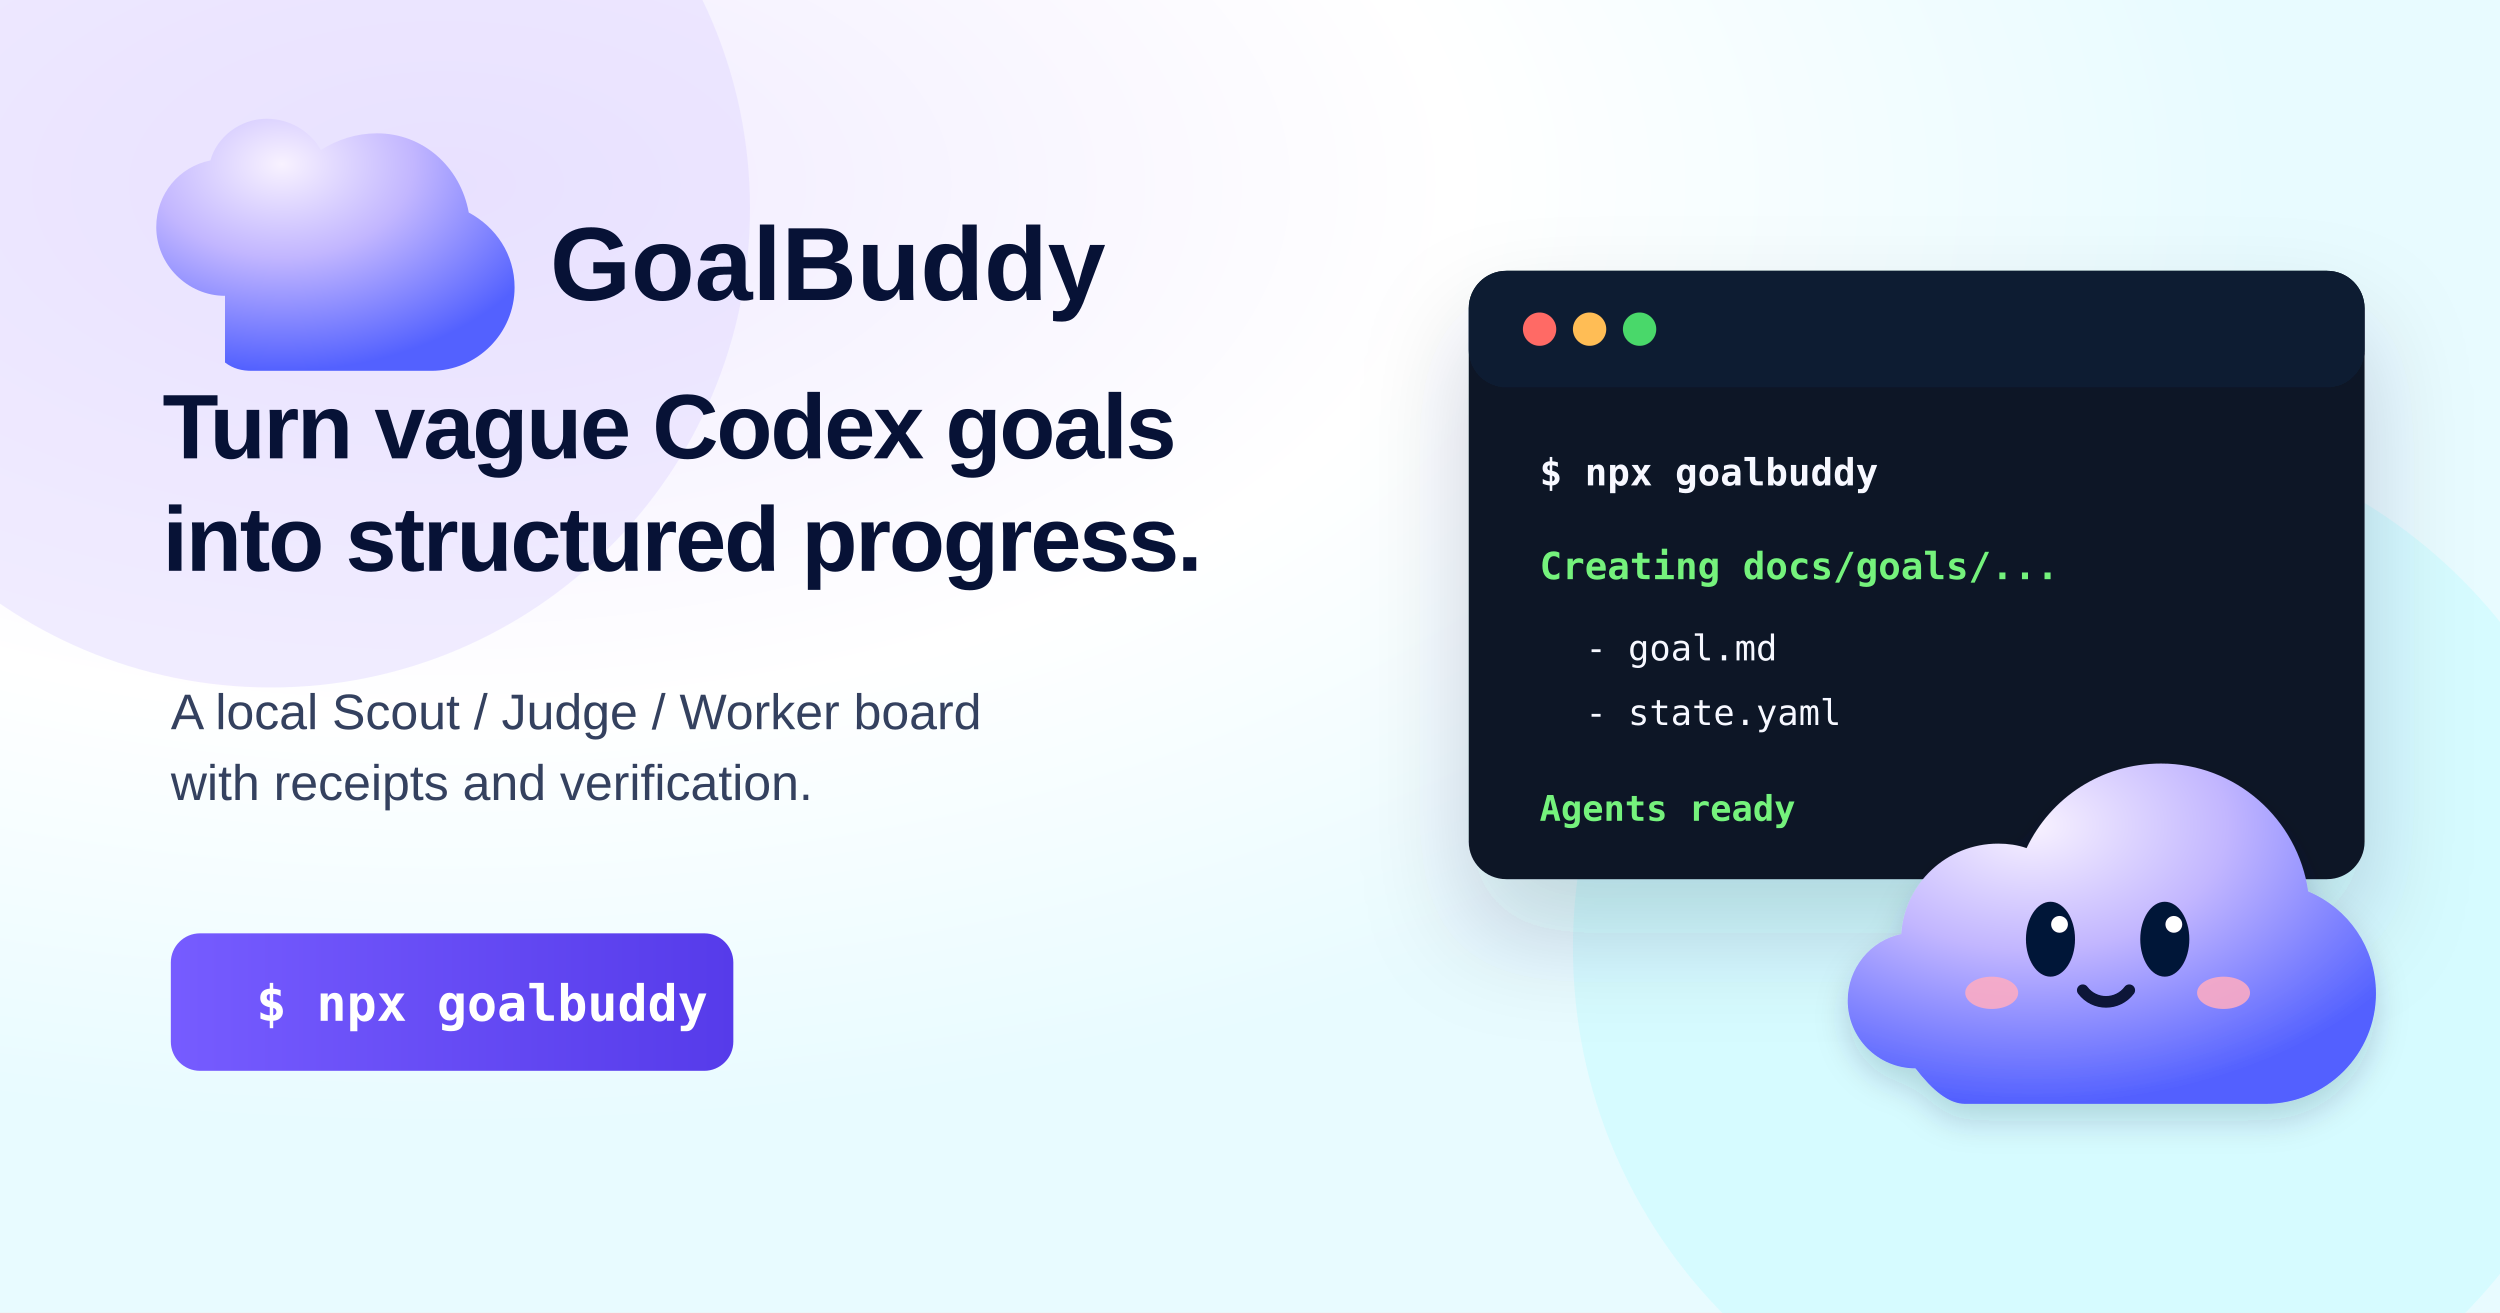
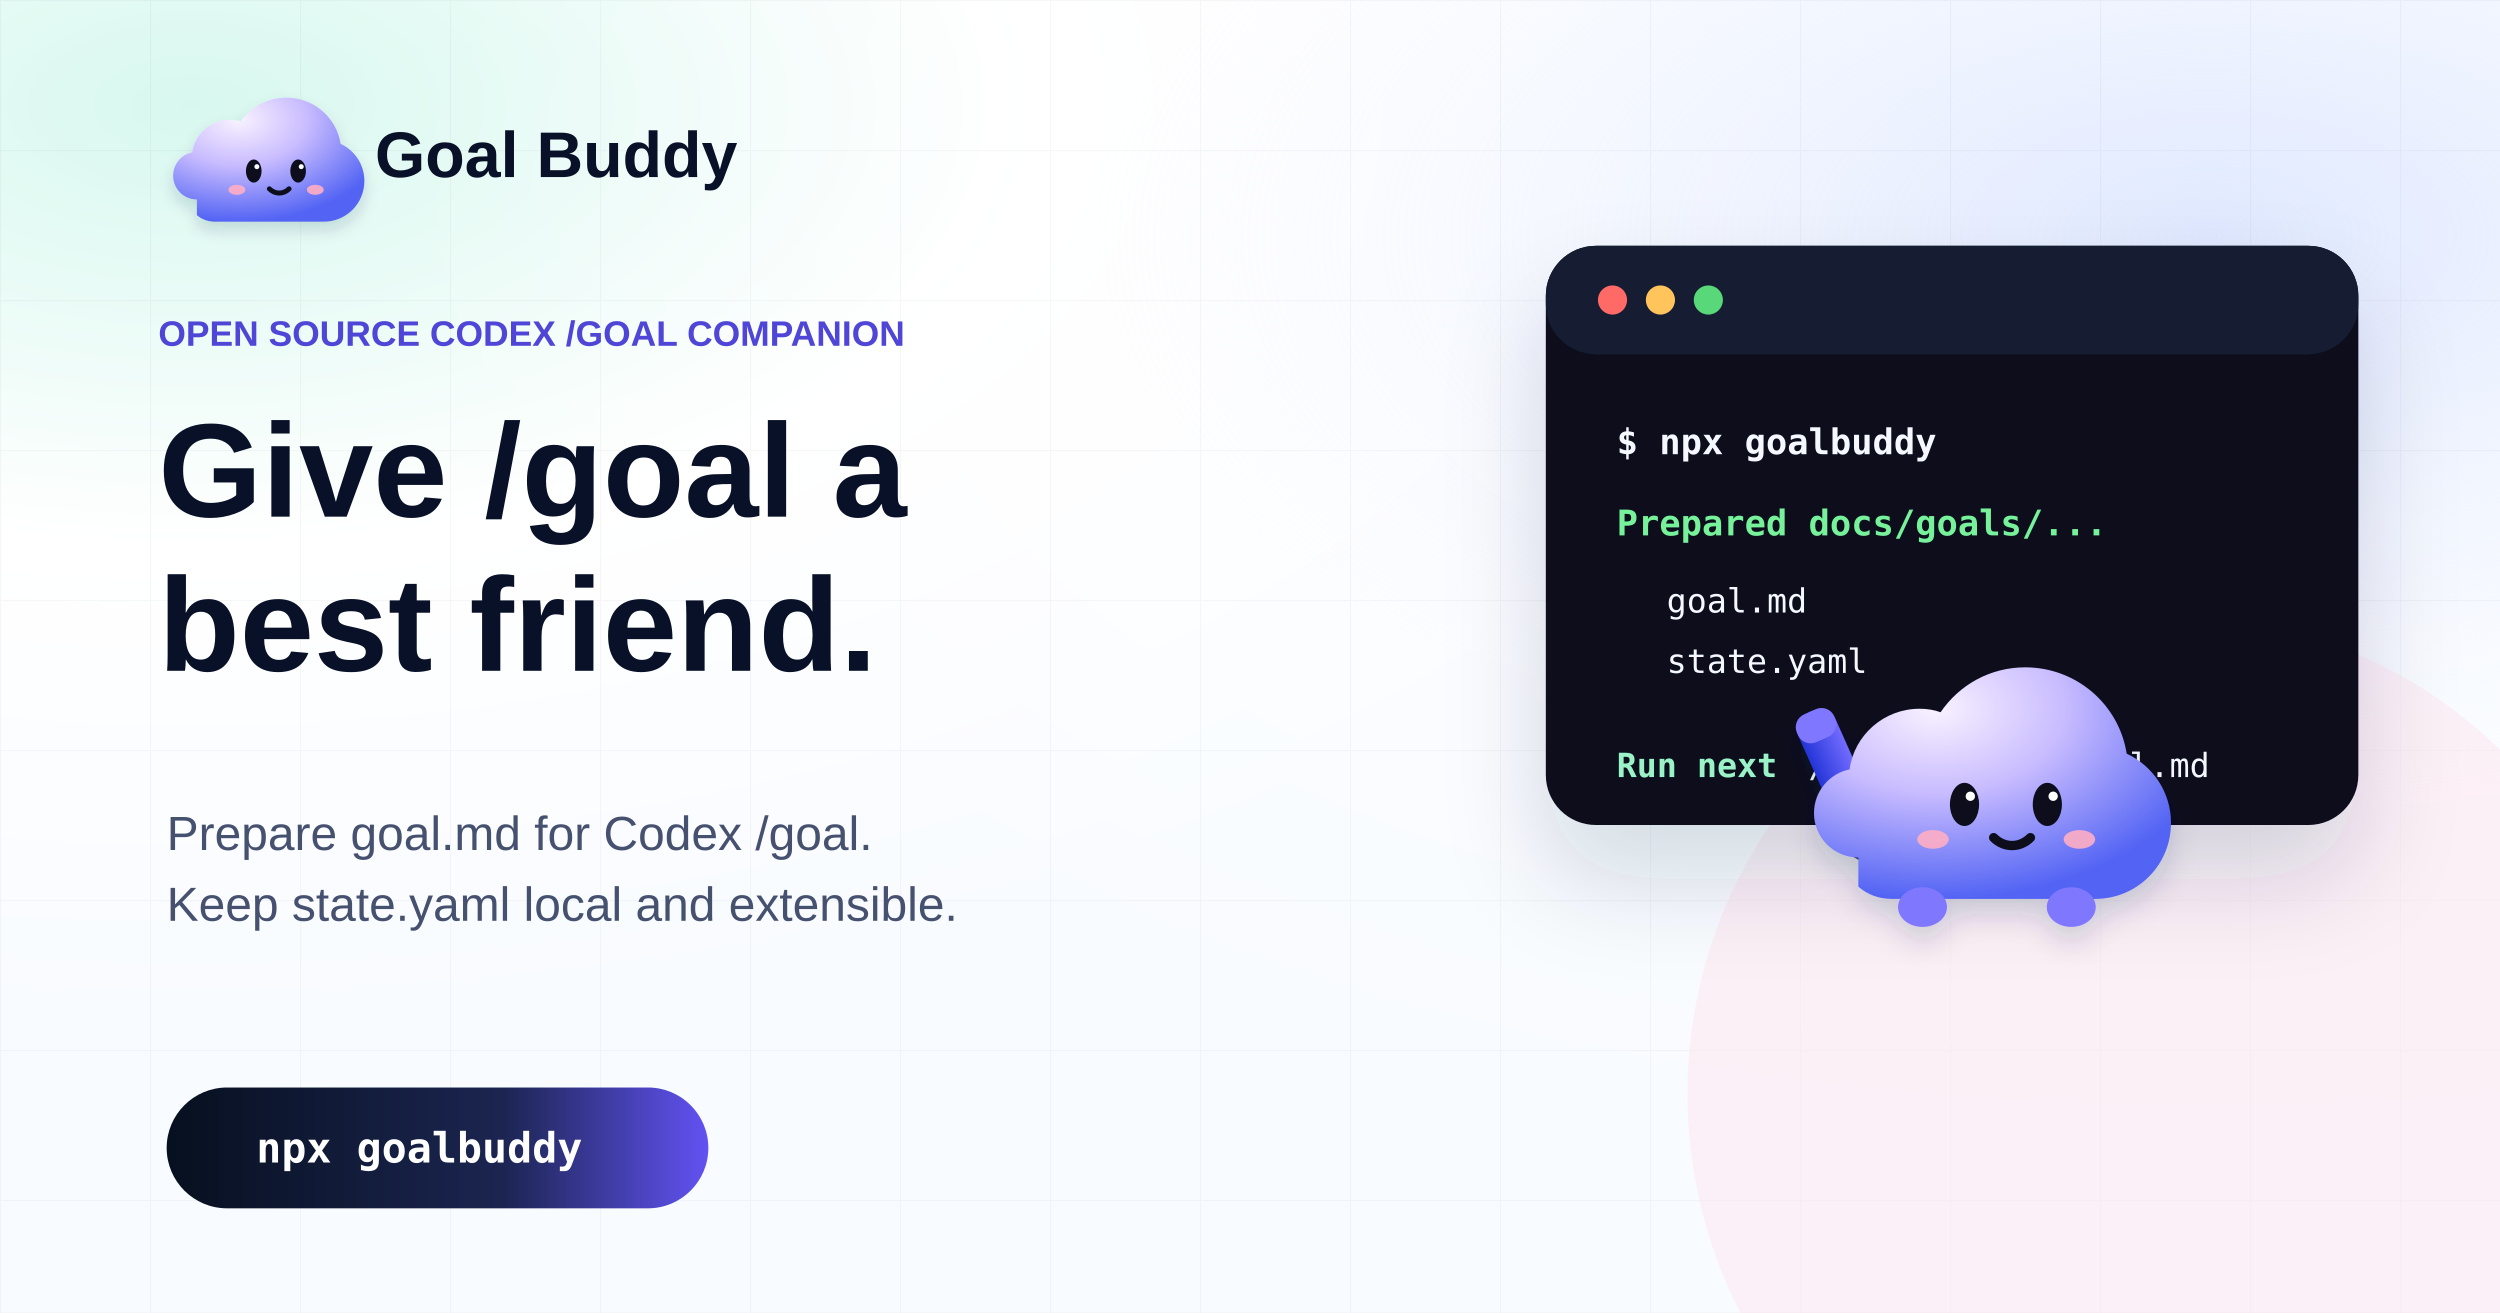
<svg xmlns="http://www.w3.org/2000/svg" viewBox="0 0 1200 630" role="img" aria-labelledby="title desc">
  <defs>
-     <radialGradient id="bgA" cx="18%" cy="14%" r="72%">
-       <stop offset="0" stop-color="#f0eaff" />
-       <stop offset=".56" stop-color="#ffffff" />
-       <stop offset="1" stop-color="#e8fbff" />
+     <radialGradient id="bgMint" cx="8%" cy="8%" r="70%">
+       <stop offset="0" stop-color="#d8f8ef" />
+       <stop offset=".48" stop-color="#ffffff" />
+       <stop offset="1" stop-color="#f8fbff" />
    </radialGradient>
-     <linearGradient id="buttonGrad" x1="0" x2="1">
-       <stop offset="0" stop-color="#765cff" />
-       <stop offset="1" stop-color="#563bea" />
+     <radialGradient id="bgBlue" cx="88%" cy="18%" r="72%">
+       <stop offset="0" stop-color="#dfe8ff" />
+       <stop offset=".62" stop-color="#ffffff" stop-opacity=".35" />
+       <stop offset="1" stop-color="#ffffff" stop-opacity="0" />
+     </radialGradient>
+     <linearGradient id="darkButton" x1="0" x2="1">
+       <stop offset="0" stop-color="#07101f" />
+       <stop offset=".62" stop-color="#1b2550" />
+       <stop offset="1" stop-color="#6252f3" />
    </linearGradient>
-     <radialGradient id="cloudGrad" cx="35%" cy="18%" r="82%">
-       <stop offset="0" stop-color="#f8f2ff" />
-       <stop offset=".45" stop-color="#c2b6ff" />
-       <stop offset="1" stop-color="#5361ff" />
+     <radialGradient id="cloud" cx="34%" cy="18%" r="82%">
+       <stop offset="0" stop-color="#f9f2ff" />
+       <stop offset=".44" stop-color="#c9bcff" />
+       <stop offset="1" stop-color="#5364f4" />
    </radialGradient>
-     <filter id="shadow" x="-20%" y="-20%" width="140%" height="150%">
-       <feDropShadow dx="0" dy="26" stdDeviation="25" flood-color="#172347" flood-opacity=".18" />
+     <linearGradient id="pencil" x1="0" x2="1">
+       <stop offset="0" stop-color="#2435d8" />
+       <stop offset="1" stop-color="#736bff" />
+     </linearGradient>
+     <filter id="softShadow" x="-20%" y="-20%" width="140%" height="150%">
+       <feDropShadow dx="0" dy="26" stdDeviation="24" flood-color="#1e2a50" flood-opacity=".16" />
    </filter>
+     <pattern id="grid" width="72" height="72" patternUnits="userSpaceOnUse">
+       <path d="M72 0H0v72" fill="none" stroke="#091128" stroke-opacity=".055" stroke-width="1" />
+     </pattern>
  </defs>
-   <rect width="1200" height="630" fill="url(#bgA)" />
-   <circle cx="1005" cy="455" r="250" fill="#c9fbff" opacity=".58" />
-   <circle cx="130" cy="100" r="230" fill="#ded5ff" opacity=".42" />
-   <g transform="translate(74 58)">
-     <path d="M34 72c-18 0-33-15-33-33 0-16 11-29 26-32C30-4 41-13 54-13c11 0 21 6 26 15 8-5 17-8 27-8 22 0 40 16 44 38 13 7 22 20 22 36 0 22-18 40-40 40H47c-5 0-9-1-13-4z" transform="translate(0 12)" fill="url(#cloudGrad)" />
-     <text x="190" y="86" fill="#071236" font-family="Geist, Avenir Next, Arial, sans-serif" font-size="50" font-weight="800">GoalBuddy</text>
+   <rect width="1200" height="630" fill="url(#bgMint)" />
+   <rect width="1200" height="630" fill="url(#bgBlue)" />
+   <rect width="1200" height="630" fill="url(#grid)" opacity=".55" />
+   <circle cx="1040" cy="525" r="230" fill="#ffe4ef" opacity=".48" />
+   <g transform="translate(72 58)">
+     <g transform="translate(0 -14) scale(.15)" filter="url(#softShadow)">
+       <path d="M150 345c-42 0-76-34-76-76 0-37 26-68 61-75 8-59 59-104 120-104 13 0 25 2 36 6 32-47 85-77 145-77 88 0 161 64 174 148 45 21 76 66 76 119 0 72-58 130-130 130H208c-22 0-42-7-58-21z" fill="url(#cloud)" />
+       <ellipse cx="332" cy="254" rx="25" ry="37" fill="#07101f" />
+       <ellipse cx="474" cy="254" rx="25" ry="37" fill="#07101f" />
+       <circle cx="342" cy="240" r="8" fill="#fff" />
+       <circle cx="484" cy="240" r="8" fill="#fff" />
+       <path d="M382 311c18 18 45 18 63 0" fill="none" stroke="#07101f" stroke-width="16" stroke-linecap="round" />
+       <ellipse cx="278" cy="314" rx="27" ry="16" fill="#ffaec4" opacity=".9" />
+       <ellipse cx="529" cy="314" rx="27" ry="16" fill="#ffaec4" opacity=".9" />
+     </g>
+     <text x="108" y="27" fill="#091128" font-family="Geist, Avenir Next, Arial, sans-serif" font-size="31" font-weight="850">Goal Buddy</text>
  </g>
-   <text x="78" y="220" fill="#071236" font-family="Geist, Avenir Next, Arial, sans-serif" font-size="44" font-weight="800" letter-spacing="-1">Turn vague Codex goals</text>
-   <text x="78" y="274" fill="#071236" font-family="Geist, Avenir Next, Arial, sans-serif" font-size="44" font-weight="800" letter-spacing="-1">into structured progress.</text>
-   <text x="82" y="350" fill="#34415f" font-family="Geist, Avenir Next, Arial, sans-serif" font-size="24" font-weight="500">A local Scout / Judge / Worker board</text>
-   <text x="82" y="384" fill="#34415f" font-family="Geist, Avenir Next, Arial, sans-serif" font-size="24" font-weight="500">with receipts and verification.</text>
-   <rect x="82" y="448" width="270" height="66" rx="14" fill="url(#buttonGrad)" />
-   <text x="123" y="490" fill="#fff" font-family="Geist Mono, Menlo, monospace" font-size="24" font-weight="700">$ npx goalbuddy</text>
-   <g filter="url(#shadow)" transform="translate(705 130)">
-     <rect x="0" y="0" width="430" height="292" rx="18" fill="#081426" />
-     <rect x="0" y="0" width="430" height="56" rx="18" fill="#111d31" />
-     <circle cx="34" cy="28" r="8" fill="#ff6b65" />
-     <circle cx="58" cy="28" r="8" fill="#ffbd55" />
-     <circle cx="82" cy="28" r="8" fill="#48d86a" />
-     <text x="34" y="103" fill="#f7f8ff" font-family="Geist Mono, Menlo, monospace" font-size="18" font-weight="600">$ npx goalbuddy</text>
-     <text x="34" y="148" fill="#75f27b" font-family="Geist Mono, Menlo, monospace" font-size="18" font-weight="600">Creating docs/goals/...</text>
-     <text x="56" y="187" fill="#f7f8ff" font-family="Geist Mono, Menlo, monospace" font-size="17">- goal.md</text>
-     <text x="56" y="218" fill="#f7f8ff" font-family="Geist Mono, Menlo, monospace" font-size="17">- state.yaml</text>
-     <text x="34" y="264" fill="#75f27b" font-family="Geist Mono, Menlo, monospace" font-size="17" font-weight="600">Agents ready</text>
+   <text x="76" y="166" fill="#4f46d8" font-family="Geist, Avenir Next, Arial, sans-serif" font-size="17" font-weight="850">OPEN SOURCE CODEX /GOAL COMPANION</text>
+   <text x="76" y="248" fill="#091128" font-family="Geist, Avenir Next, Arial, sans-serif" font-size="64" font-weight="900">Give /goal a</text>
+   <text x="76" y="322" fill="#091128" font-family="Geist, Avenir Next, Arial, sans-serif" font-size="64" font-weight="900">best friend.</text>
+   <text x="80" y="408" fill="#45516f" font-family="Geist, Avenir Next, Arial, sans-serif" font-size="23" font-weight="500">Prepare goal.md for Codex /goal.</text>
+   <text x="80" y="442" fill="#45516f" font-family="Geist, Avenir Next, Arial, sans-serif" font-size="23" font-weight="500">Keep state.yaml local and extensible.</text>
+   <rect x="80" y="522" width="260" height="58" rx="29" fill="url(#darkButton)" />
+   <text x="123" y="558" fill="#ffffff" font-family="Geist Mono, Menlo, monospace" font-size="20" font-weight="700">npx goalbuddy</text>
+   <g filter="url(#softShadow)" transform="translate(742 118)">
+     <rect width="390" height="278" rx="24" fill="#07101f" />
+     <rect width="390" height="52" rx="24" fill="#131d31" />
+     <circle cx="32" cy="26" r="7" fill="#ff6b66" />
+     <circle cx="55" cy="26" r="7" fill="#ffc45b" />
+     <circle cx="78" cy="26" r="7" fill="#58d878" />
+     <text x="34" y="100" fill="#f6f8ff" font-family="Geist Mono, Menlo, monospace" font-size="17" font-weight="600">$ npx goalbuddy</text>
+     <text x="34" y="139" fill="#78f29a" font-family="Geist Mono, Menlo, monospace" font-size="17" font-weight="600">Prepared docs/goals/...</text>
+     <text x="58" y="176" fill="#f6f8ff" font-family="Geist Mono, Menlo, monospace" font-size="16">goal.md</text>
+     <text x="58" y="205" fill="#f6f8ff" font-family="Geist Mono, Menlo, monospace" font-size="16">state.yaml</text>
+     <text x="34" y="255" fill="#9bf2c7" font-family="Geist Mono, Menlo, monospace" font-size="16" font-weight="700">Run next</text>
+     <text x="126" y="255" fill="#f6f8ff" font-family="Geist Mono, Menlo, monospace" font-size="16">/goal Follow goal.md</text>
  </g>
-   <g filter="url(#shadow)" transform="translate(850 320) scale(.31)">
-     <path d="M224 622c-58 0-105-47-105-105 0-50 35-93 83-103 5-78 70-140 150-140 15 0 30 2 44 7 37-78 116-131 208-131 116 0 212 86 228 198 62 26 105 87 105 158 0 94-77 171-171 171H301c-25 0-50-20-77-55z" fill="url(#cloudGrad)" />
-     <ellipse cx="433" cy="422" rx="38" ry="58" fill="#061238" />
-     <ellipse cx="610" cy="422" rx="38" ry="58" fill="#061238" />
-     <circle cx="447" cy="399" r="13" fill="#fff" />
-     <circle cx="624" cy="399" r="13" fill="#fff" />
-     <ellipse cx="342" cy="505" rx="41" ry="25" fill="#ffabc2" opacity=".86" />
-     <ellipse cx="701" cy="505" rx="41" ry="25" fill="#ffabc2" opacity=".86" />
-     <path d="M483 501c18 24 54 24 72 0" fill="none" stroke="#071238" stroke-width="18" stroke-linecap="round" />
+   <g filter="url(#softShadow)" transform="translate(850 315) scale(.28)">
+     <g transform="translate(-42 18) rotate(-24 155 210)">
+       <rect x="132" y="70" width="70" height="270" rx="34" fill="url(#pencil)" />
+       <rect x="132" y="70" width="70" height="52" rx="24" fill="#7f77ff" />
+       <path d="M132 325h70l-35 48z" fill="#27335e" />
+     </g>
+     <path d="M150 345c-42 0-76-34-76-76 0-37 26-68 61-75 8-59 59-104 120-104 13 0 25 2 36 6 32-47 85-77 145-77 88 0 161 64 174 148 45 21 76 66 76 119 0 72-58 130-130 130H208c-22 0-42-7-58-21z" fill="url(#cloud)" />
+     <ellipse cx="332" cy="254" rx="25" ry="37" fill="#07101f" />
+     <ellipse cx="474" cy="254" rx="25" ry="37" fill="#07101f" />
+     <circle cx="342" cy="240" r="8" fill="#fff" />
+     <circle cx="484" cy="240" r="8" fill="#fff" />
+     <path d="M382 311c18 18 45 18 63 0" fill="none" stroke="#07101f" stroke-width="16" stroke-linecap="round" />
+     <ellipse cx="278" cy="314" rx="27" ry="16" fill="#ffaec4" opacity=".9" />
+     <ellipse cx="529" cy="314" rx="27" ry="16" fill="#ffaec4" opacity=".9" />
+     <ellipse cx="260" cy="430" rx="42" ry="34" fill="#8077ff" />
+     <ellipse cx="515" cy="430" rx="42" ry="34" fill="#8077ff" />
  </g>
</svg>
